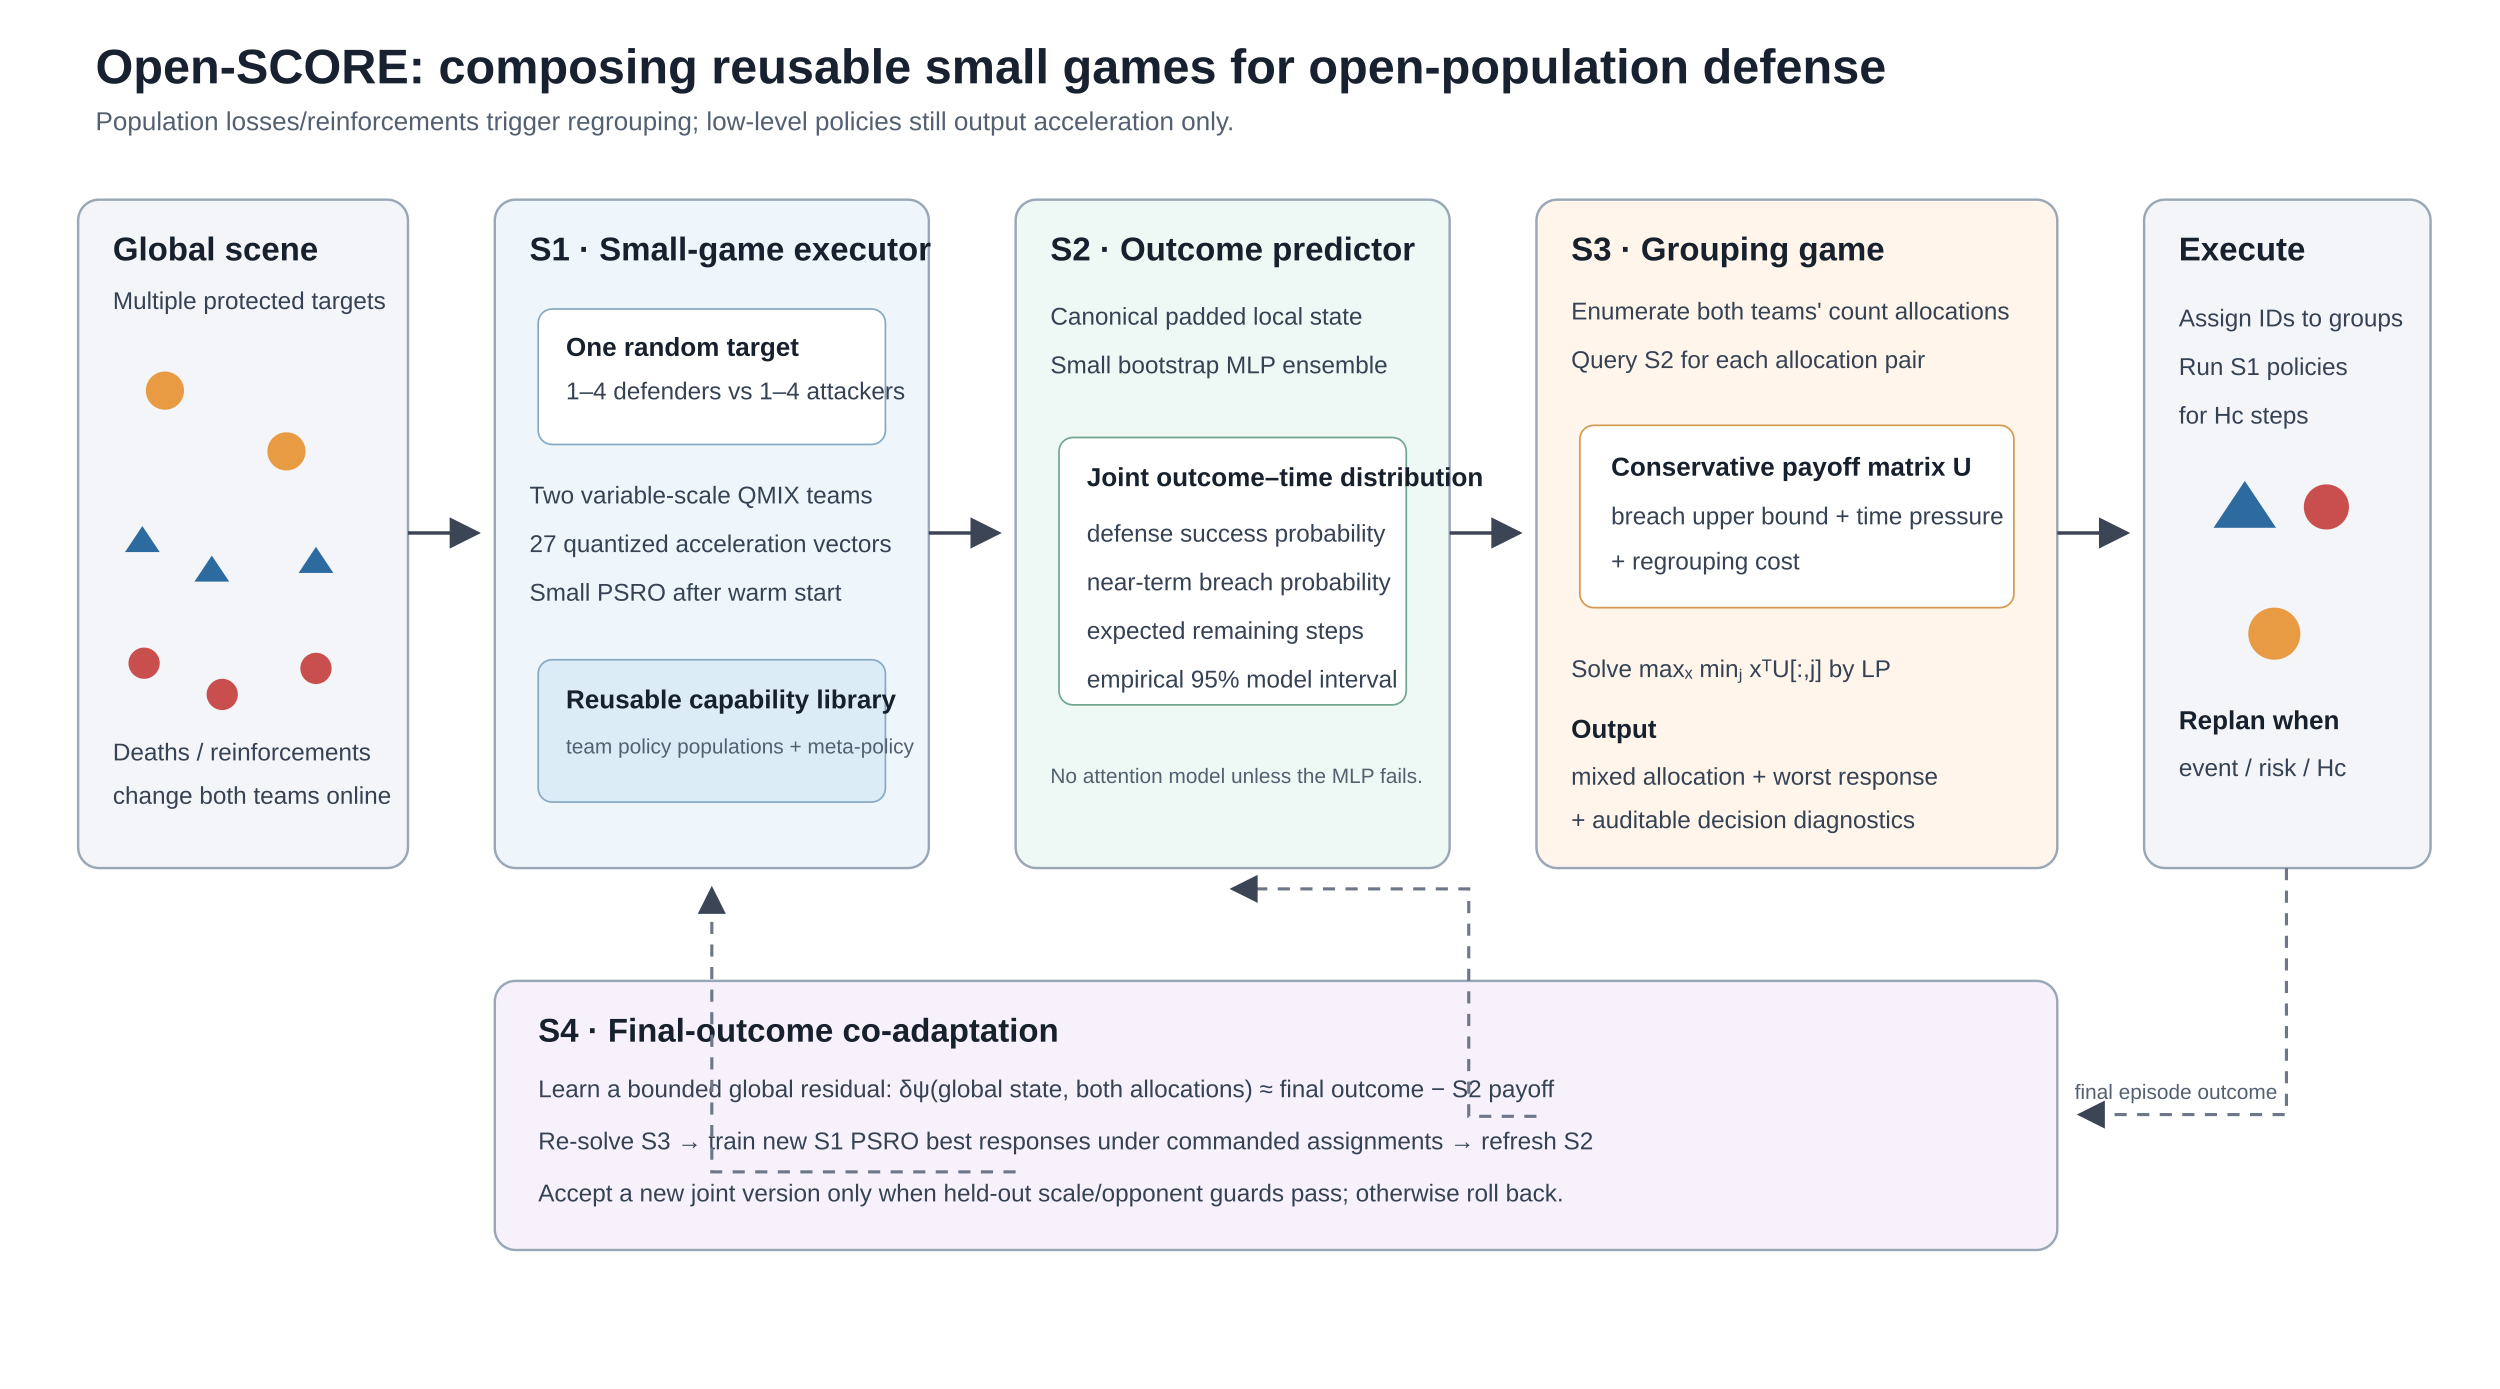
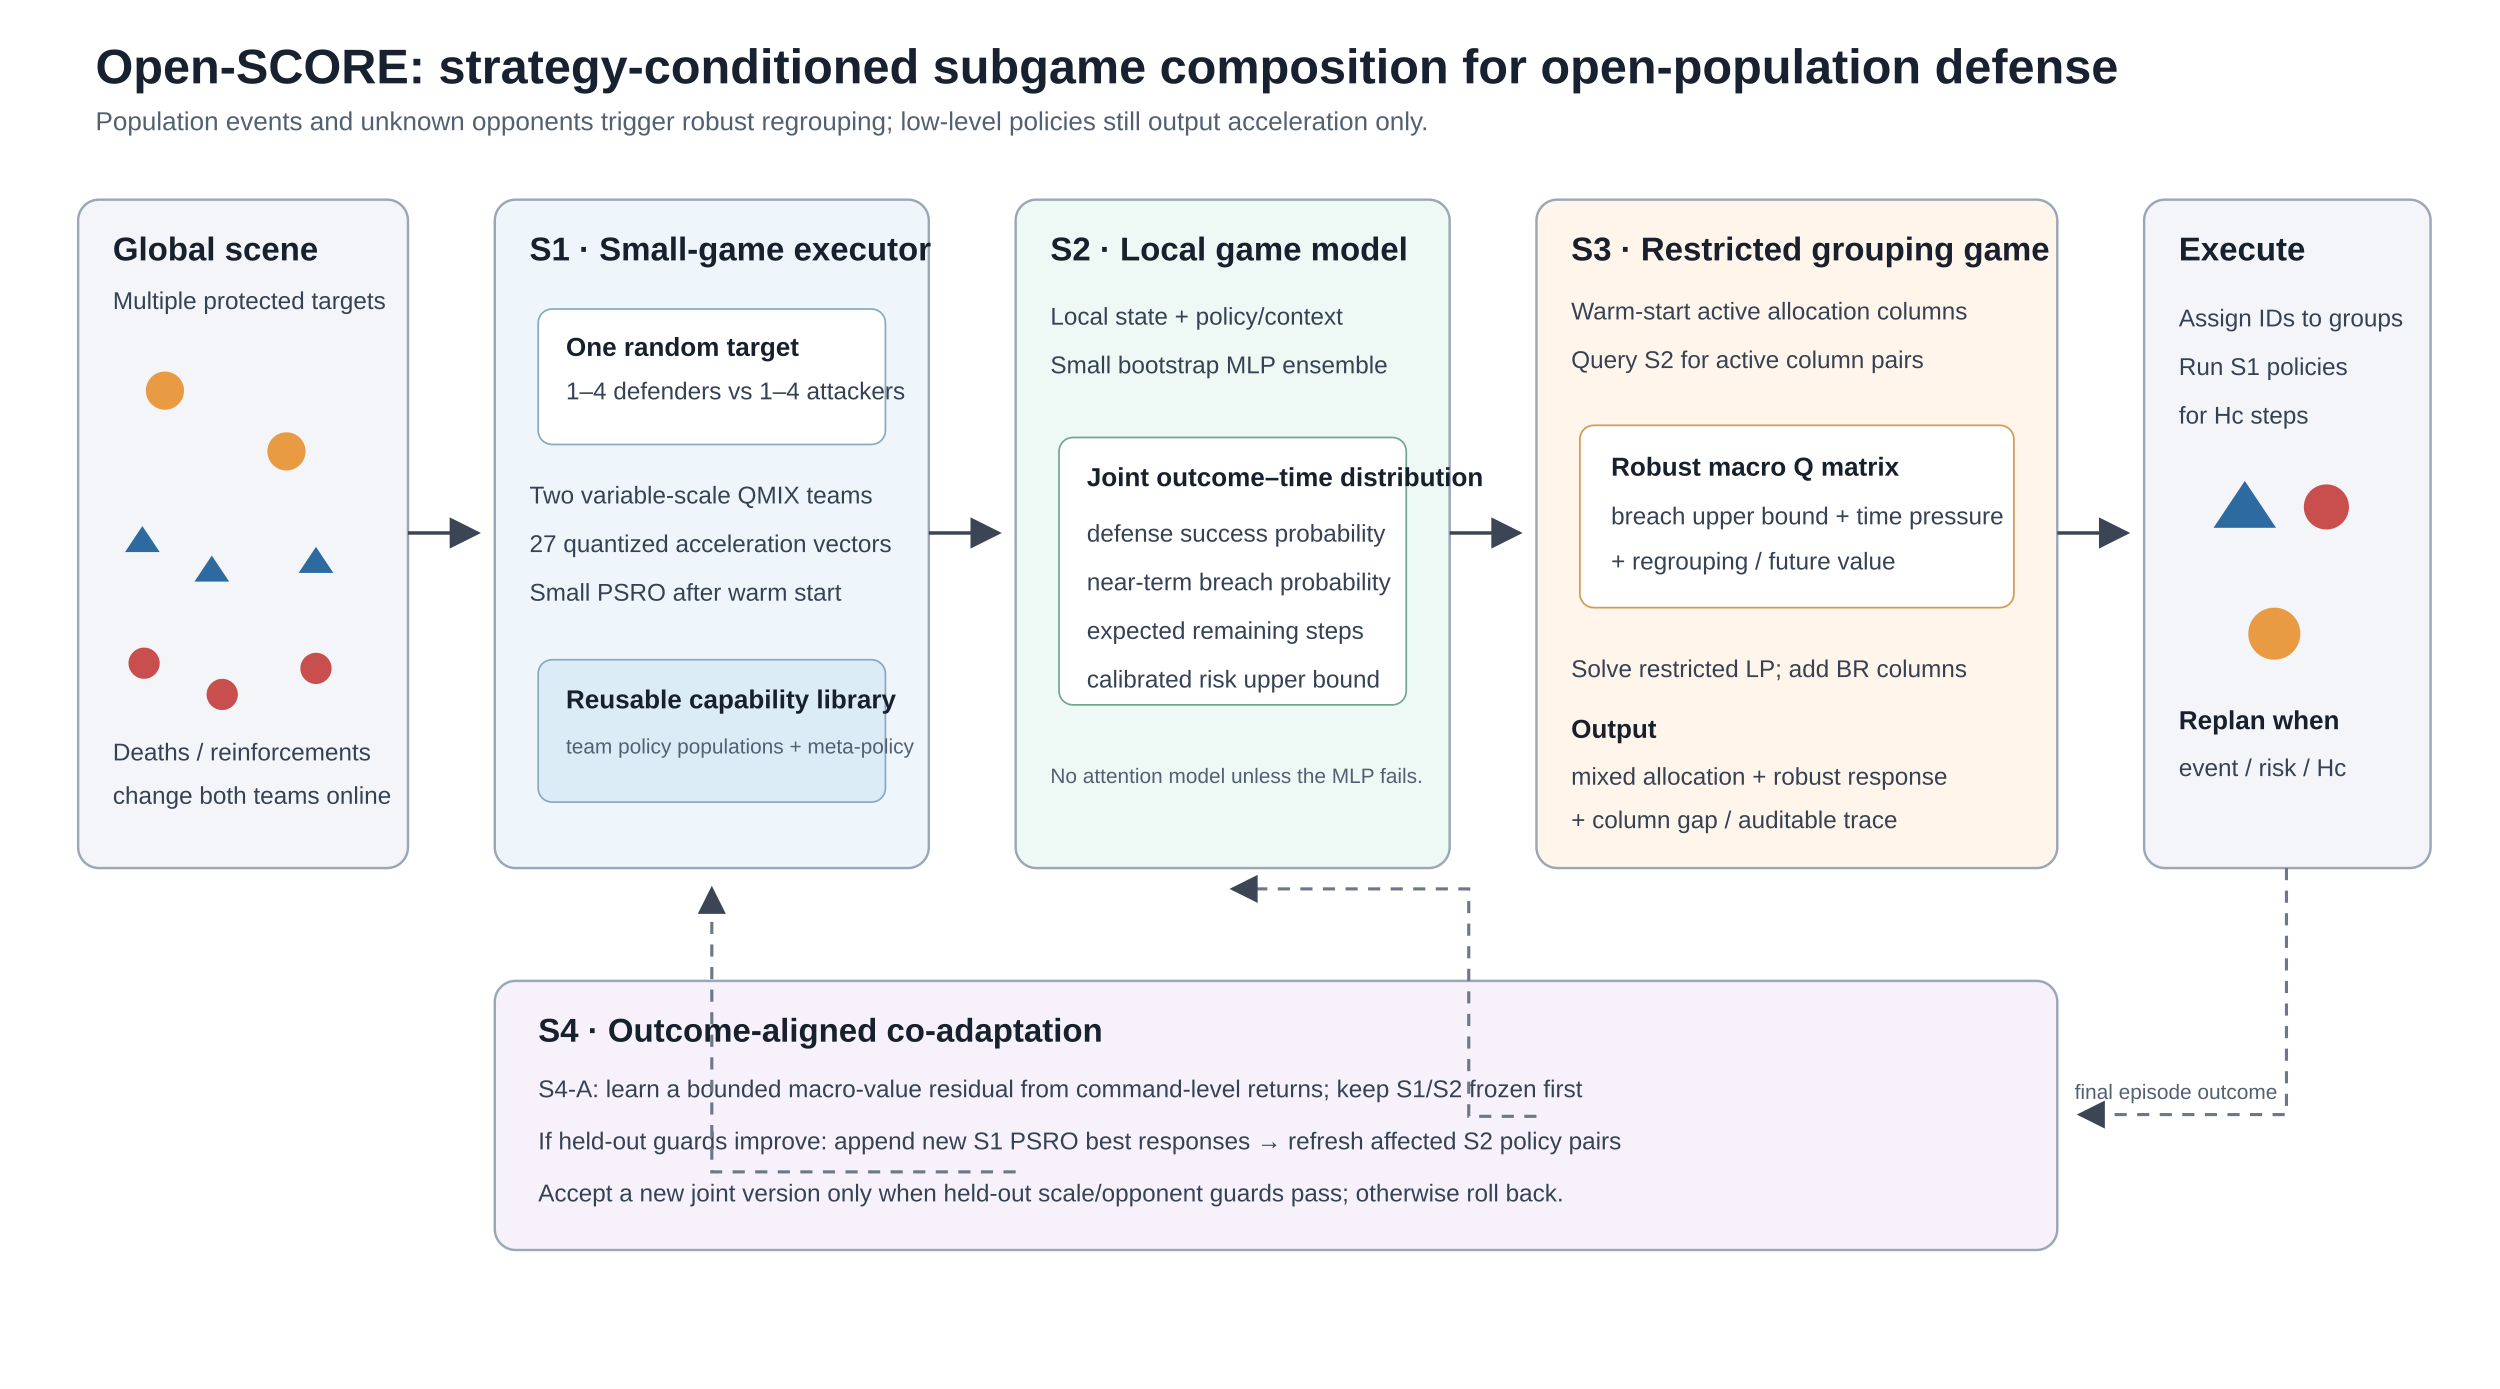
<svg xmlns="http://www.w3.org/2000/svg" width="1440" height="800" viewBox="0 0 1440 800">
  <defs>
    <marker id="arrow" markerWidth="9" markerHeight="9" refX="8" refY="4.5" orient="auto">
      <path d="M0,0 L9,4.5 L0,9 Z" fill="#3b4556" />
    </marker>
    <style>
      .title{font:700 28px Arial,sans-serif;fill:#18212f}.sub{font:400 15px Arial,sans-serif;fill:#526071}
      .stage{font:700 19px Arial,sans-serif;fill:#17202d}.head{font:700 15px Arial,sans-serif;fill:#17202d}
      .body{font:400 14px Arial,sans-serif;fill:#354254}.tiny{font:400 12px Arial,sans-serif;fill:#526071}
      .box{stroke:#9aa7b6;stroke-width:1.4;rx:12}.flow{fill:none;stroke:#3b4556;stroke-width:2;marker-end:url(#arrow)}
      .dash{fill:none;stroke:#6d7787;stroke-width:1.8;stroke-dasharray:7 6;marker-end:url(#arrow)}
    </style>
  </defs>
  <rect width="1440" height="800" fill="#ffffff" />
-   <text x="55" y="48" class="title">Open-SCORE: composing reusable small games for open-population defense</text>
-   <text x="55" y="75" class="sub">Population losses/reinforcements trigger regrouping; low-level policies still output acceleration only.</text>
+   <text x="55" y="48" class="title">Open-SCORE: strategy-conditioned subgame composition for open-population defense</text>
+   <text x="55" y="75" class="sub">Population events and unknown opponents trigger robust regrouping; low-level policies still output acceleration only.</text>
  <rect x="45" y="115" width="190" height="385" class="box" fill="#f3f5f8" />
  <text x="65" y="150" class="stage">Global scene</text>
  <text x="65" y="178" class="body">Multiple protected targets</text>
  <circle cx="95" cy="225" r="11" fill="#e89b42" />
  <circle cx="165" cy="260" r="11" fill="#e89b42" />
  <path d="M72 318 l10 -15 l10 15 z" fill="#2d6a9f" />
  <path d="M112 335 l10 -15 l10 15 z" fill="#2d6a9f" />
  <path d="M172 330 l10 -15 l10 15 z" fill="#2d6a9f" />
  <circle cx="83" cy="382" r="9" fill="#c94f4f" />
  <circle cx="128" cy="400" r="9" fill="#c94f4f" />
  <circle cx="182" cy="385" r="9" fill="#c94f4f" />
  <text x="65" y="438" class="body">Deaths / reinforcements</text>
  <text x="65" y="463" class="body">change both teams online</text>
  <rect x="285" y="115" width="250" height="385" class="box" fill="#eef6fb" />
  <text x="305" y="150" class="stage">S1 · Small-game executor</text>
  <rect x="310" y="178" width="200" height="78" rx="8" fill="#ffffff" stroke="#87a9c3" />
  <text x="326" y="205" class="head">One random target</text>
  <text x="326" y="230" class="body">1–4 defenders vs 1–4 attackers</text>
  <text x="305" y="290" class="body">Two variable-scale QMIX teams</text>
  <text x="305" y="318" class="body">27 quantized acceleration vectors</text>
  <text x="305" y="346" class="body">Small PSRO after warm start</text>
  <rect x="310" y="380" width="200" height="82" rx="8" fill="#dcecf7" stroke="#87a9c3" />
  <text x="326" y="408" class="head">Reusable capability library</text>
  <text x="326" y="434" class="tiny">team policy populations + meta-policy</text>
  <rect x="585" y="115" width="250" height="385" class="box" fill="#eef8f4" />
-   <text x="605" y="150" class="stage">S2 · Outcome predictor</text>
-   <text x="605" y="187" class="body">Canonical padded local state</text>
+   <text x="605" y="150" class="stage">S2 · Local game model</text>
+   <text x="605" y="187" class="body">Local state + policy/context</text>
  <text x="605" y="215" class="body">Small bootstrap MLP ensemble</text>
  <rect x="610" y="252" width="200" height="154" rx="8" fill="#ffffff" stroke="#72a78f" />
  <text x="626" y="280" class="head">Joint outcome–time distribution</text>
  <text x="626" y="312" class="body">defense success probability</text>
  <text x="626" y="340" class="body">near-term breach probability</text>
  <text x="626" y="368" class="body">expected remaining steps</text>
-   <text x="626" y="396" class="body">empirical 95% model interval</text>
+   <text x="626" y="396" class="body">calibrated risk upper bound</text>
  <text x="605" y="451" class="tiny">No attention model unless the MLP fails.</text>
  <rect x="885" y="115" width="300" height="385" class="box" fill="#fff5ea" />
-   <text x="905" y="150" class="stage">S3 · Grouping game</text>
-   <text x="905" y="184" class="body">Enumerate both teams' count allocations</text>
-   <text x="905" y="212" class="body">Query S2 for each allocation pair</text>
+   <text x="905" y="150" class="stage">S3 · Restricted grouping game</text>
+   <text x="905" y="184" class="body">Warm-start active allocation columns</text>
+   <text x="905" y="212" class="body">Query S2 for active column pairs</text>
  <rect x="910" y="245" width="250" height="105" rx="8" fill="#ffffff" stroke="#d49a53" />
-   <text x="928" y="274" class="head">Conservative payoff matrix U</text>
+   <text x="928" y="274" class="head">Robust macro Q matrix</text>
  <text x="928" y="302" class="body">breach upper bound + time pressure</text>
-   <text x="928" y="328" class="body">+ regrouping cost</text>
-   <text x="905" y="390" class="body">Solve  maxₓ minⱼ  xᵀU[:,j]  by LP</text>
+   <text x="928" y="328" class="body">+ regrouping / future value</text>
+   <text x="905" y="390" class="body">Solve restricted LP; add BR columns</text>
  <text x="905" y="425" class="head">Output</text>
-   <text x="905" y="452" class="body">mixed allocation + worst response</text>
-   <text x="905" y="477" class="body">+ auditable decision diagnostics</text>
+   <text x="905" y="452" class="body">mixed allocation + robust response</text>
+   <text x="905" y="477" class="body">+ column gap / auditable trace</text>
  <rect x="1235" y="115" width="165" height="385" class="box" fill="#f3f5f8" />
  <text x="1255" y="150" class="stage">Execute</text>
  <text x="1255" y="188" class="body">Assign IDs to groups</text>
  <text x="1255" y="216" class="body">Run S1 policies</text>
  <text x="1255" y="244" class="body">for Hc steps</text>
  <path d="M1275 304 l18 -27 l18 27 z" fill="#2d6a9f" />
  <circle cx="1340" cy="292" r="13" fill="#c94f4f" />
  <circle cx="1310" cy="365" r="15" fill="#e89b42" />
  <text x="1255" y="420" class="head">Replan when</text>
  <text x="1255" y="447" class="body">event / risk / Hc</text>
  <path d="M235 307 H275" class="flow" />
  <path d="M535 307 H575" class="flow" />
  <path d="M835 307 H875" class="flow" />
  <path d="M1185 307 H1225" class="flow" />
  <rect x="285" y="565" width="900" height="155" class="box" fill="#f6f1fb" stroke="#9d83b8" />
-   <text x="310" y="600" class="stage">S4 · Final-outcome co-adaptation</text>
-   <text x="310" y="632" class="body">Learn a bounded global residual:  δψ(global state, both allocations) ≈ final outcome − S2 payoff</text>
-   <text x="310" y="662" class="body">Re-solve S3 → train new S1 PSRO best responses under commanded assignments → refresh S2</text>
+   <text x="310" y="600" class="stage">S4 · Outcome-aligned co-adaptation</text>
+   <text x="310" y="632" class="body">S4-A: learn a bounded macro-value residual from command-level returns; keep S1/S2 frozen first</text>
+   <text x="310" y="662" class="body">If held-out guards improve: append new S1 PSRO best responses → refresh affected S2 policy pairs</text>
  <text x="310" y="692" class="body">Accept a new joint version only when held-out scale/opponent guards pass; otherwise roll back.</text>
  <path d="M1317 500 V642 H1198" class="dash" />
  <path d="M885 643 H846 V512 H710" class="dash" />
  <path d="M585 675 H410 V512" class="dash" />
  <text x="1195" y="633" class="tiny">final episode outcome</text>
</svg>
